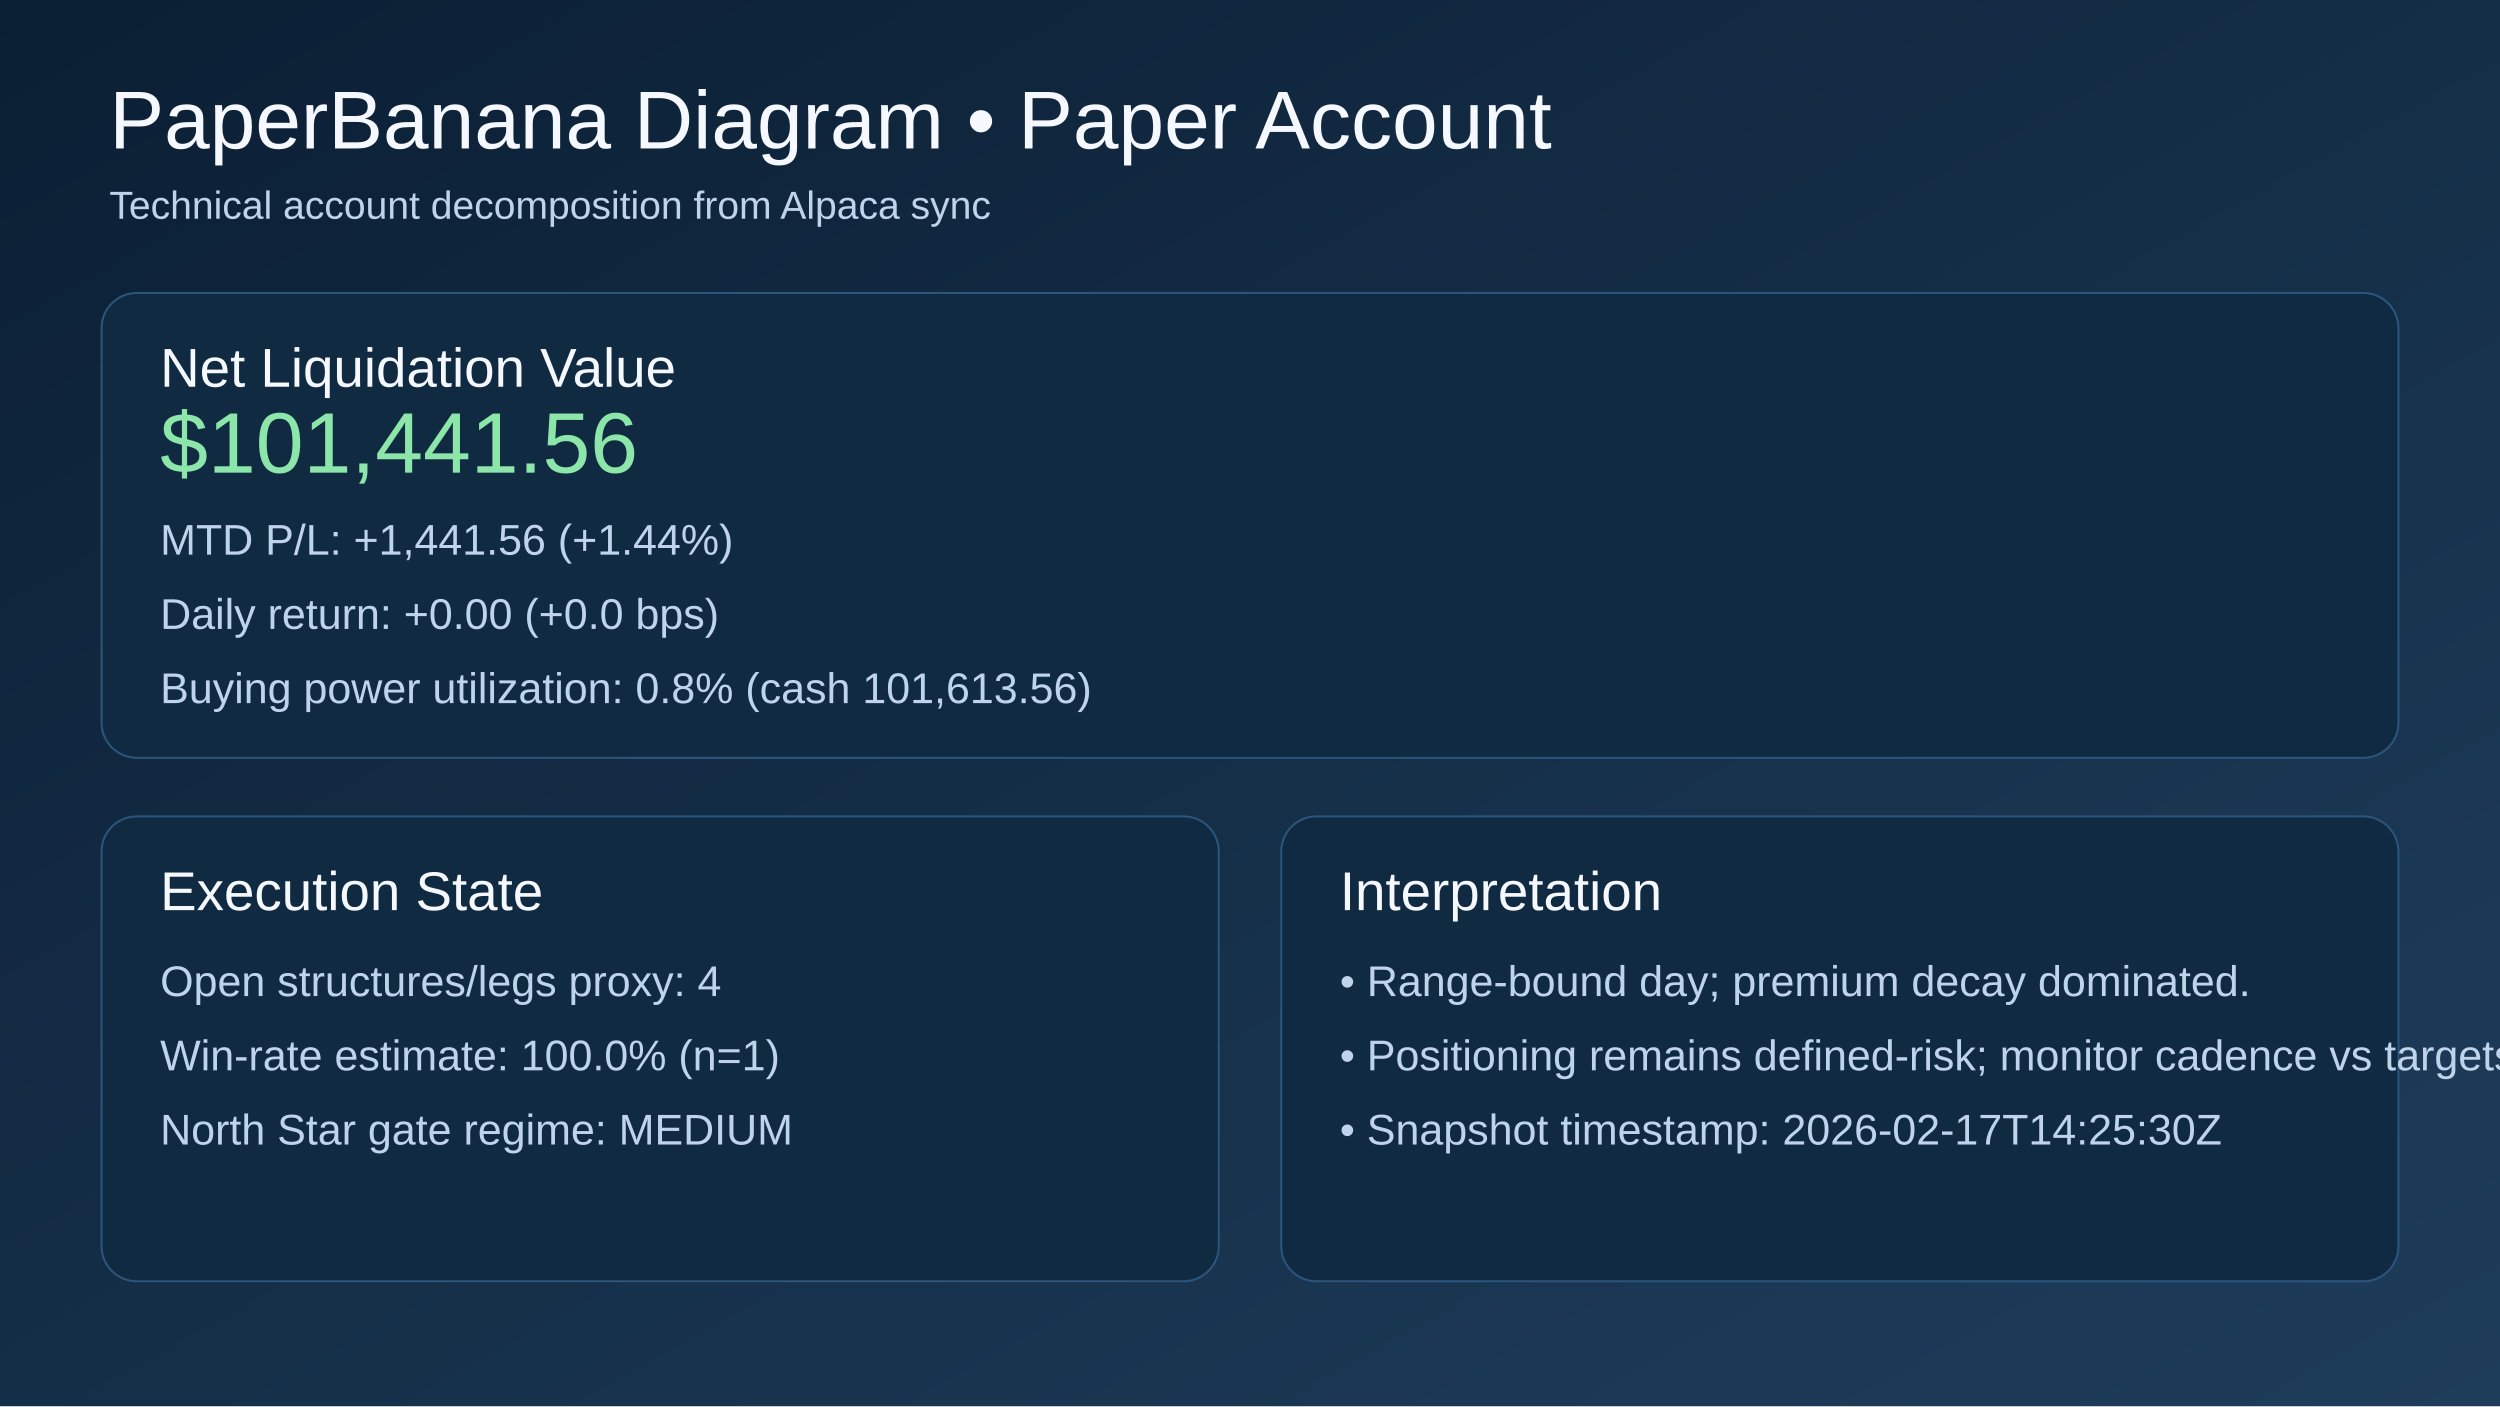
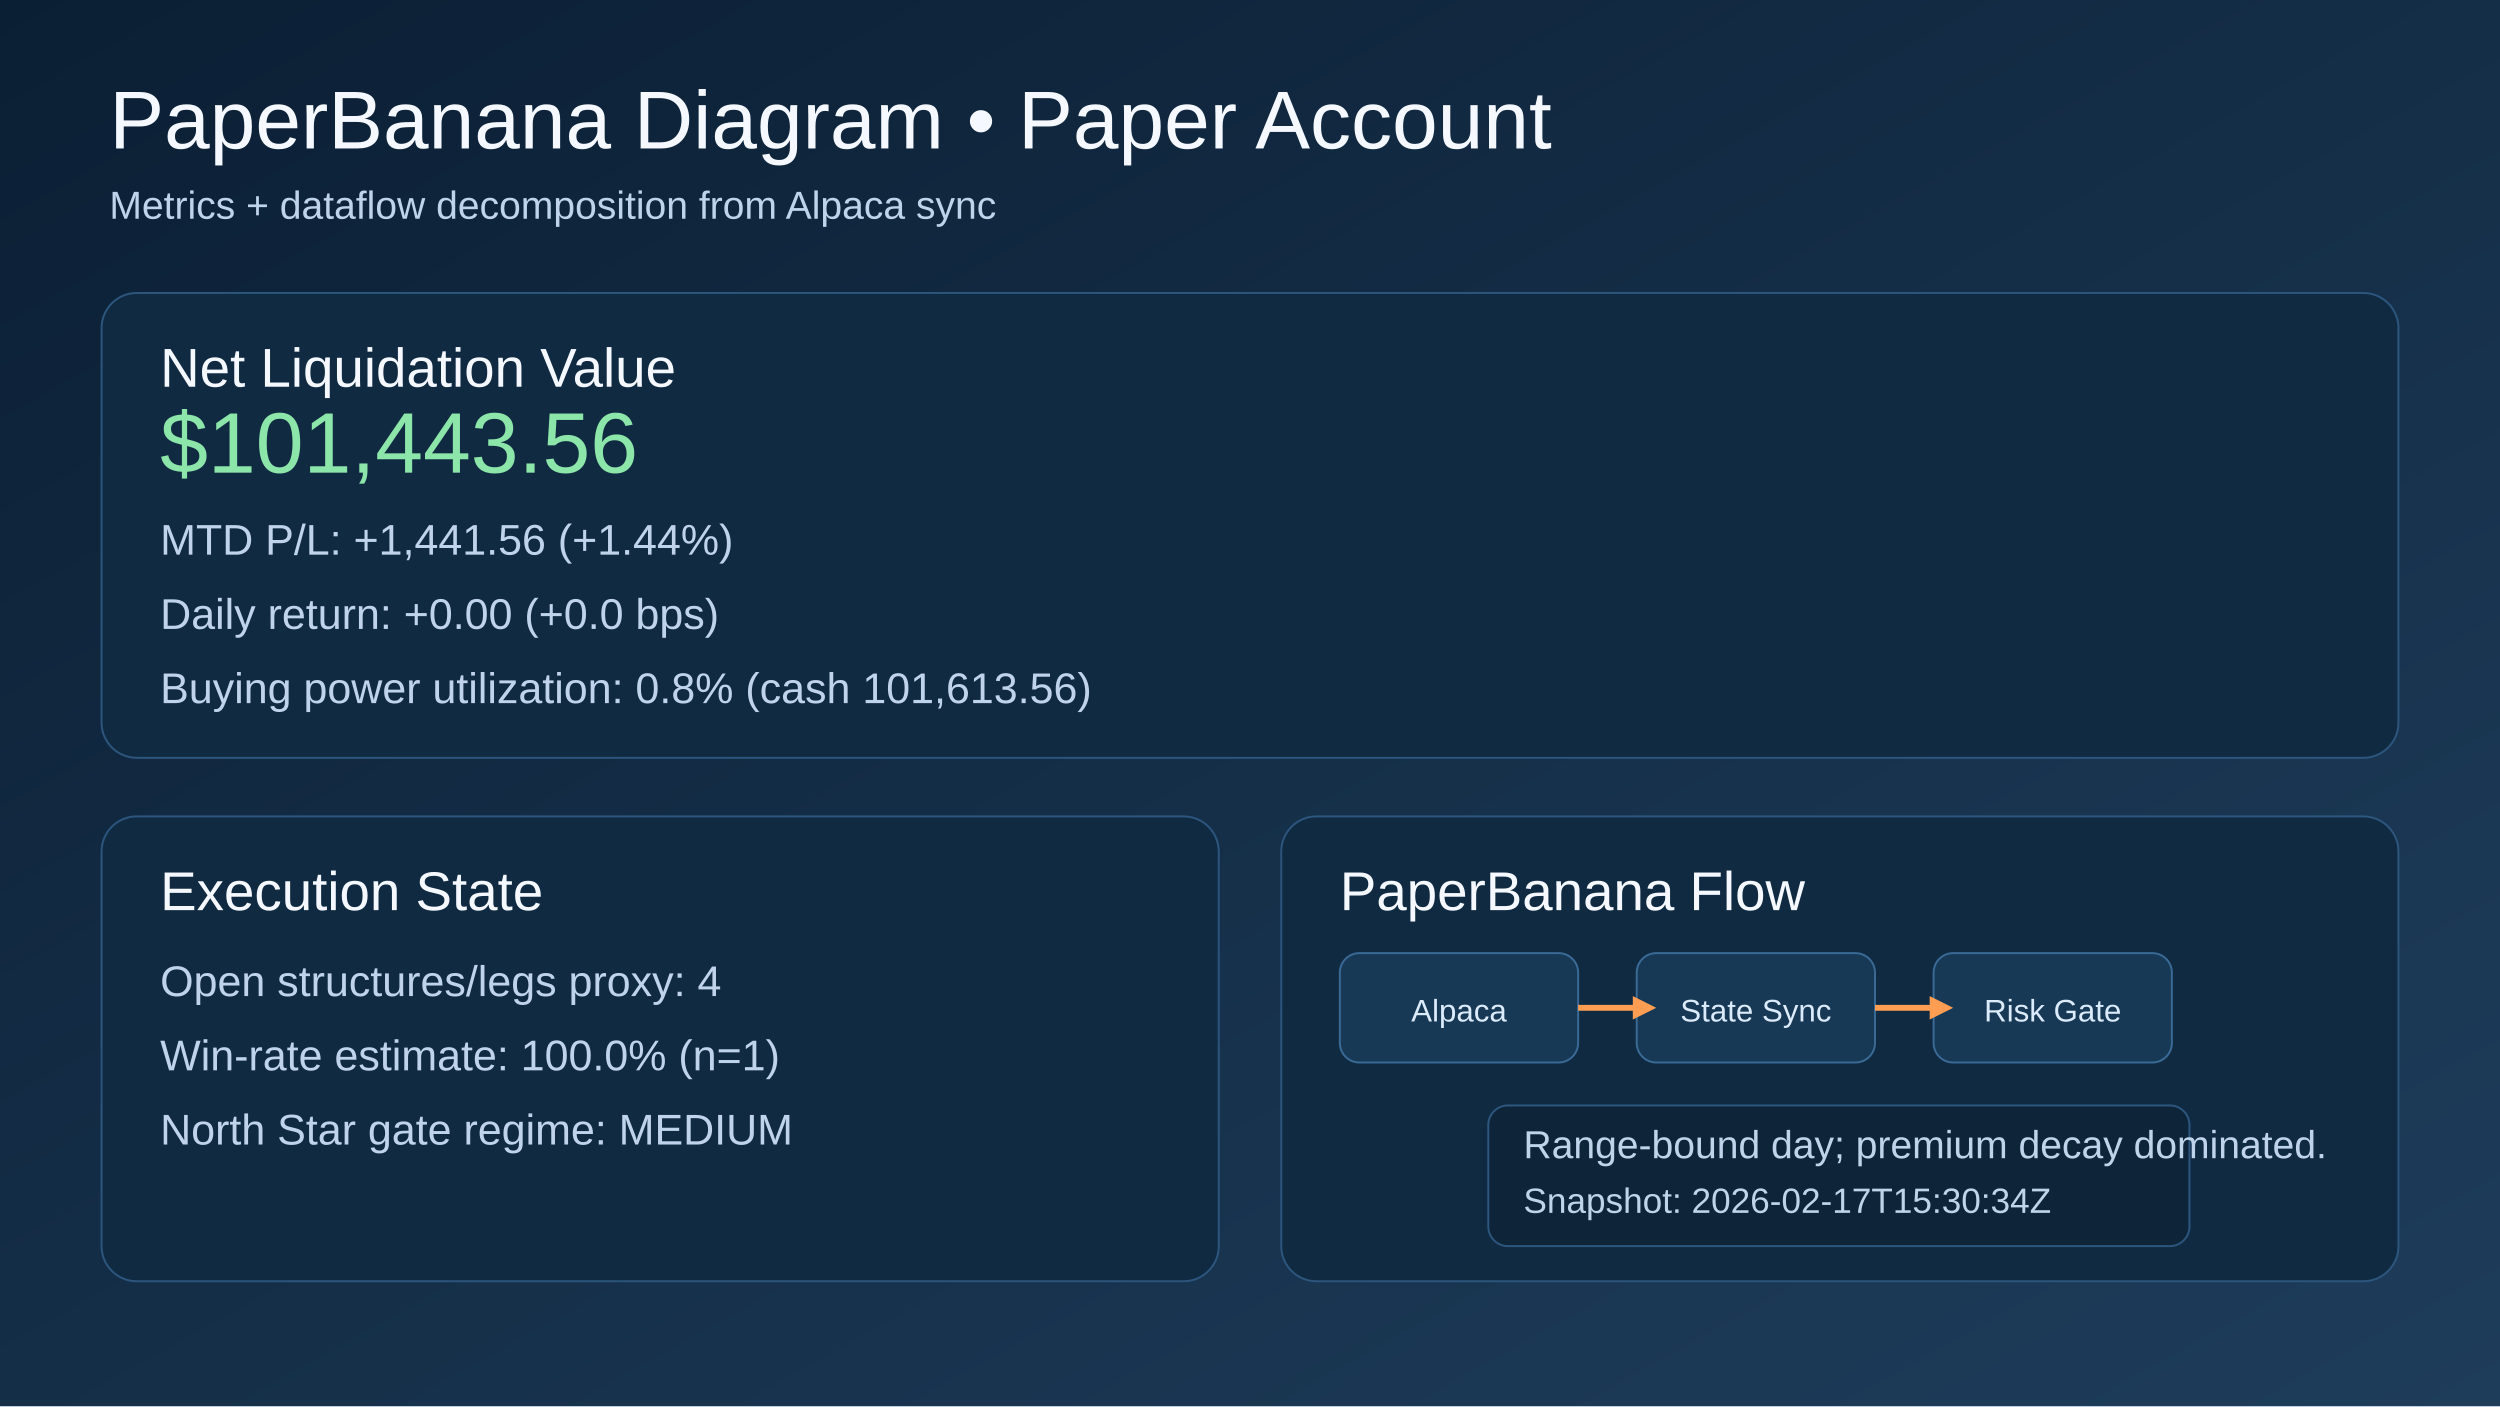
<svg xmlns="http://www.w3.org/2000/svg" width="1280" height="720" viewBox="0 0 1280 720">
  <defs>
    <linearGradient id="bg" x1="0" y1="0" x2="1" y2="1">
      <stop offset="0%" stop-color="#0B1F34" />
      <stop offset="100%" stop-color="#1E3D5B" />
    </linearGradient>
  </defs>
  <rect width="1280" height="720" fill="url(#bg)" />
  <text x="56" y="76" fill="#F5F9FF" font-size="42" font-family="Avenir Next, Segoe UI, Arial">PaperBanana Diagram • Paper Account</text>
-   <text x="56" y="112" fill="#BFD4EA" font-size="20" font-family="Avenir Next, Segoe UI, Arial">Technical account decomposition from Alpaca sync</text>
+   <text x="56" y="112" fill="#BFD4EA" font-size="20" font-family="Avenir Next, Segoe UI, Arial">Metrics + dataflow decomposition from Alpaca sync</text>
  <rect x="52" y="150" width="1176" height="238" rx="18" fill="#102A42" stroke="#2C567E" />
  <text x="82" y="198" fill="#F5F9FF" font-size="28" font-family="Avenir Next, Segoe UI, Arial">Net Liquidation Value</text>
-   <text x="82" y="242" fill="#8CE5A9" font-size="44" font-family="Avenir Next, Segoe UI, Arial">$101,441.56</text>
+   <text x="82" y="242" fill="#8CE5A9" font-size="44" font-family="Avenir Next, Segoe UI, Arial">$101,443.56</text>
  <text x="82" y="284" fill="#BFD4EA" font-size="22" font-family="Avenir Next, Segoe UI, Arial">MTD P/L: +1,441.56 (+1.44%)</text>
  <text x="82" y="322" fill="#BFD4EA" font-size="22" font-family="Avenir Next, Segoe UI, Arial">Daily return: +0.00 (+0.0 bps)</text>
  <text x="82" y="360" fill="#BFD4EA" font-size="22" font-family="Avenir Next, Segoe UI, Arial">Buying power utilization: 0.8% (cash 101,613.56)</text>
  <rect x="52" y="418" width="572" height="238" rx="18" fill="#102A42" stroke="#2C567E" />
  <text x="82" y="466" fill="#F5F9FF" font-size="28" font-family="Avenir Next, Segoe UI, Arial">Execution State</text>
  <text x="82" y="510" fill="#BFD4EA" font-size="22" font-family="Avenir Next, Segoe UI, Arial">Open structures/legs proxy: 4</text>
  <text x="82" y="548" fill="#BFD4EA" font-size="22" font-family="Avenir Next, Segoe UI, Arial">Win-rate estimate: 100.0% (n=1)</text>
  <text x="82" y="586" fill="#BFD4EA" font-size="22" font-family="Avenir Next, Segoe UI, Arial">North Star gate regime: MEDIUM</text>
  <rect x="656" y="418" width="572" height="238" rx="18" fill="#102A42" stroke="#2C567E" />
-   <text x="686" y="466" fill="#F5F9FF" font-size="28" font-family="Avenir Next, Segoe UI, Arial">Interpretation</text>
-   <text x="686" y="510" fill="#BFD4EA" font-size="22" font-family="Avenir Next, Segoe UI, Arial">• Range-bound day; premium decay dominated.</text>
-   <text x="686" y="548" fill="#BFD4EA" font-size="22" font-family="Avenir Next, Segoe UI, Arial">• Positioning remains defined-risk; monitor cadence vs targets.</text>
-   <text x="686" y="586" fill="#BFD4EA" font-size="22" font-family="Avenir Next, Segoe UI, Arial">• Snapshot timestamp: 2026-02-17T14:25:30Z</text>
+   <text x="686" y="466" fill="#F5F9FF" font-size="28" font-family="Avenir Next, Segoe UI, Arial">PaperBanana Flow</text>
+   <rect x="686" y="488" width="122" height="56" rx="10" fill="#173955" stroke="#3A6A96" />
+   <text x="747" y="523" text-anchor="middle" fill="#DCEBFA" font-size="16" font-family="Avenir Next, Segoe UI, Arial">Alpaca</text>
+   <rect x="838" y="488" width="122" height="56" rx="10" fill="#173955" stroke="#3A6A96" />
+   <text x="899" y="523" text-anchor="middle" fill="#DCEBFA" font-size="16" font-family="Avenir Next, Segoe UI, Arial">State Sync</text>
+   <rect x="990" y="488" width="122" height="56" rx="10" fill="#173955" stroke="#3A6A96" />
+   <text x="1051" y="523" text-anchor="middle" fill="#DCEBFA" font-size="16" font-family="Avenir Next, Segoe UI, Arial">Risk Gate</text>
+   <line x1="808" y1="516" x2="838" y2="516" stroke="#FF9E52" stroke-width="3" />
+   <polygon points="836,510 848,516 836,522" fill="#FF9E52" />
+   <line x1="960" y1="516" x2="990" y2="516" stroke="#FF9E52" stroke-width="3" />
+   <polygon points="988,510 1000,516 988,522" fill="#FF9E52" />
+   <rect x="762" y="566" width="359" height="72" rx="10" fill="#0E2539" stroke="#2C567E" />
+   <text x="780" y="593" fill="#BFD4EA" font-size="20" font-family="Avenir Next, Segoe UI, Arial">Range-bound day; premium decay dominated.</text>
+   <text x="780" y="621" fill="#BFD4EA" font-size="18" font-family="Avenir Next, Segoe UI, Arial">Snapshot: 2026-02-17T15:30:34Z</text>
</svg>
